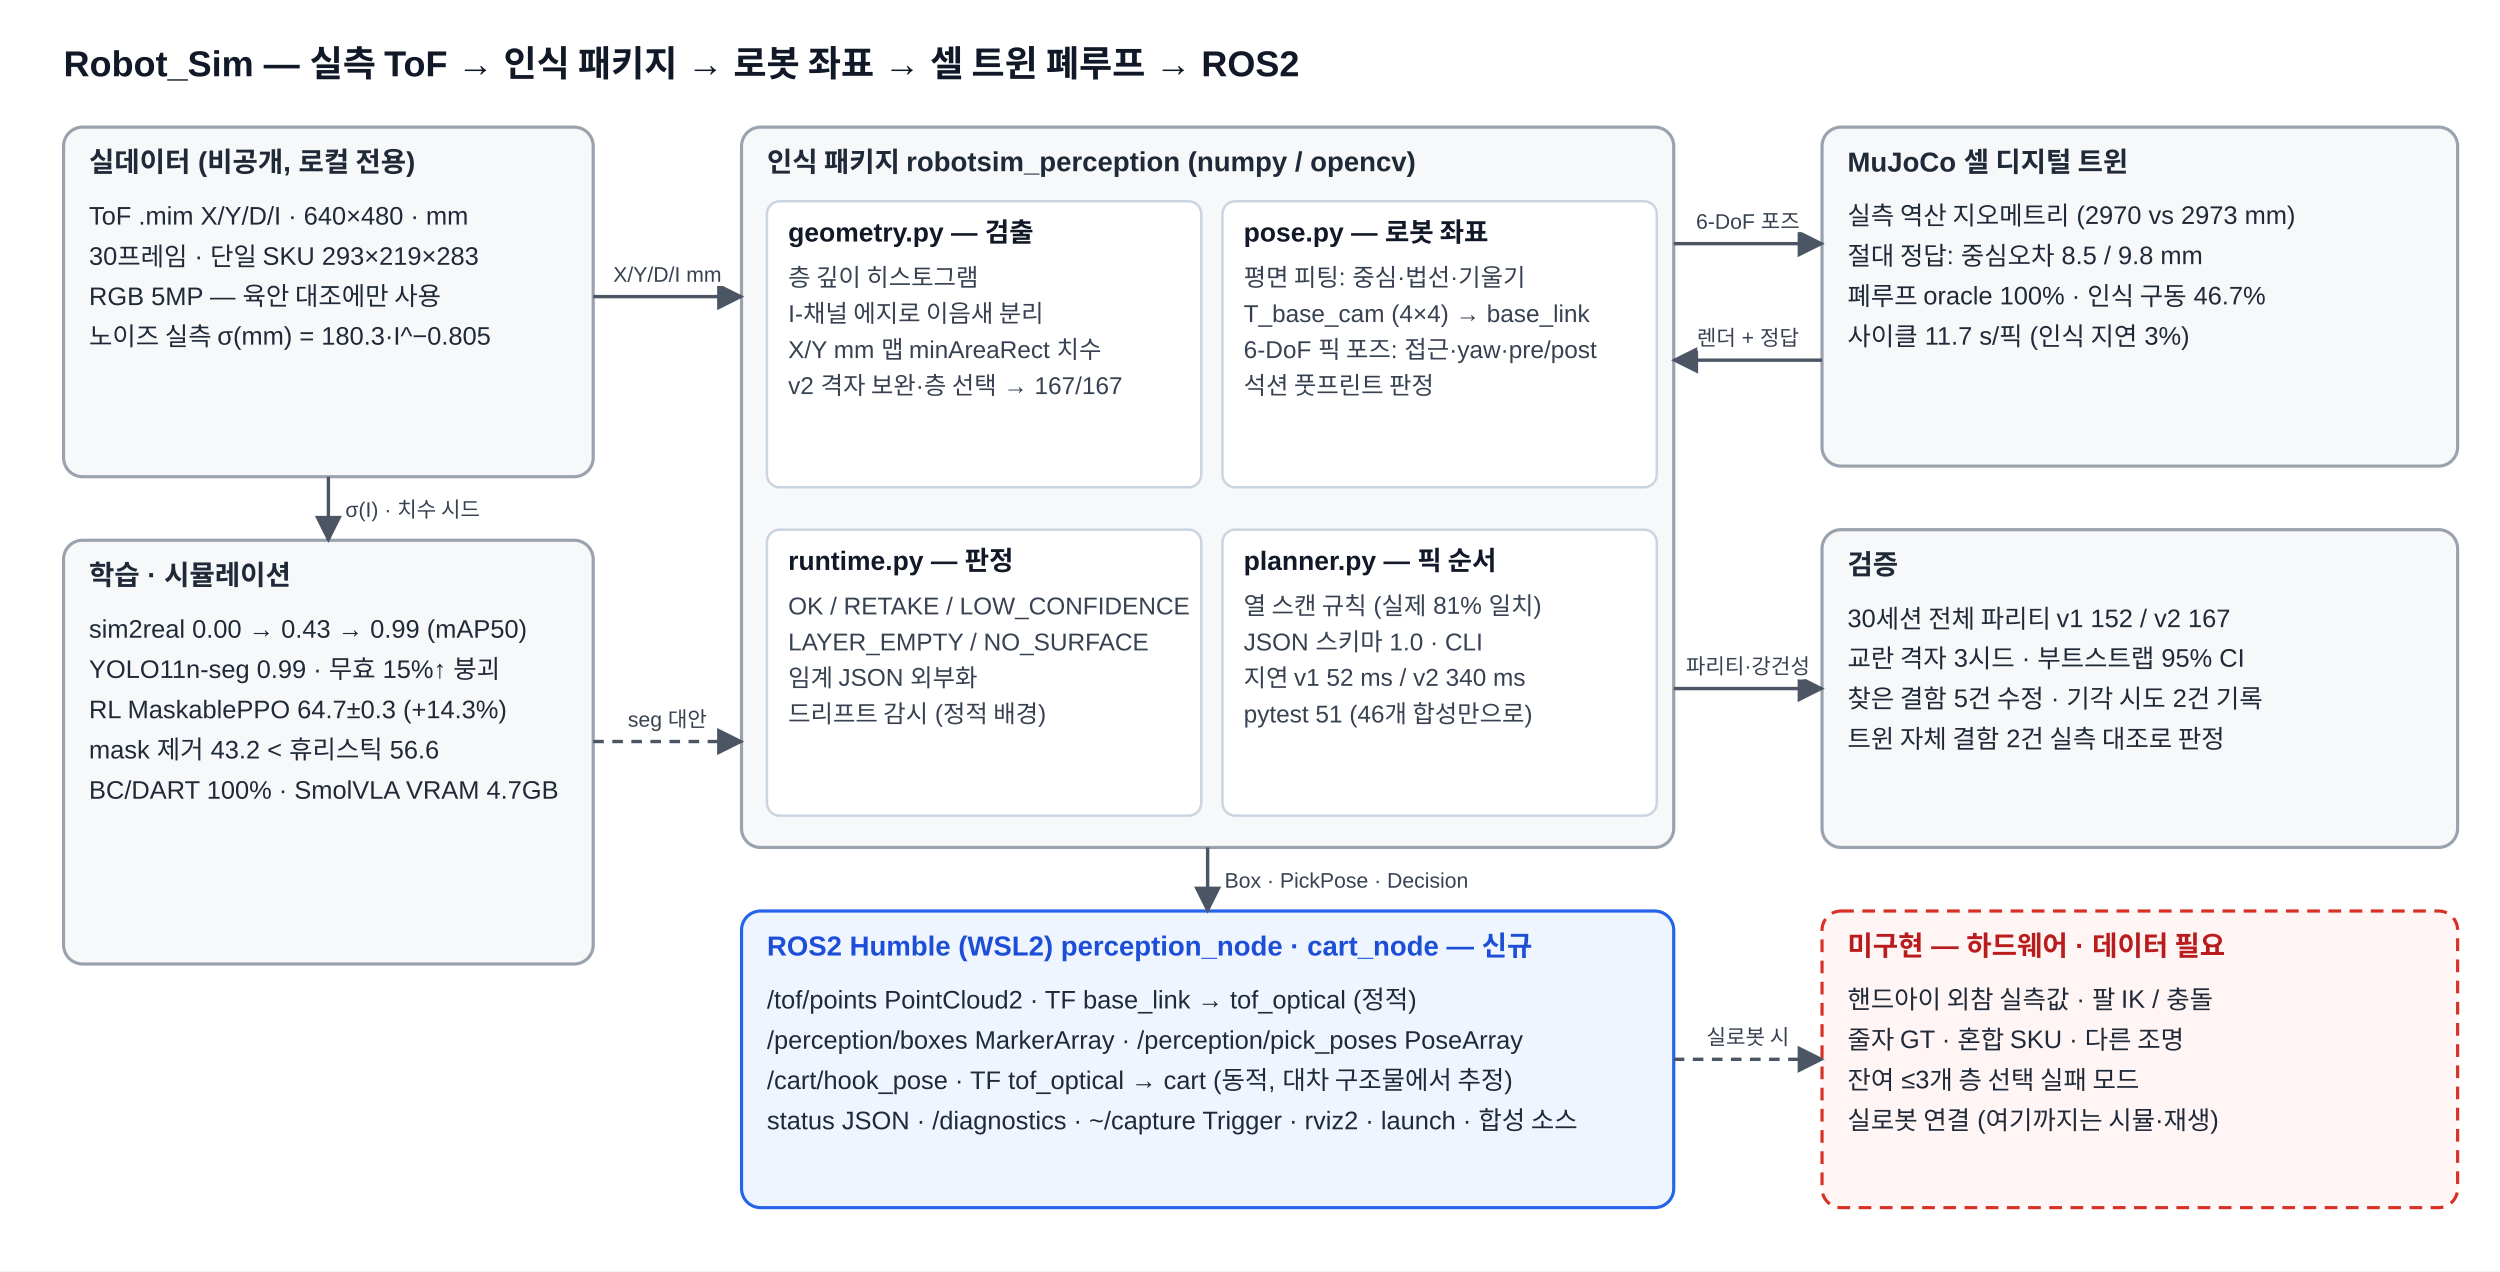
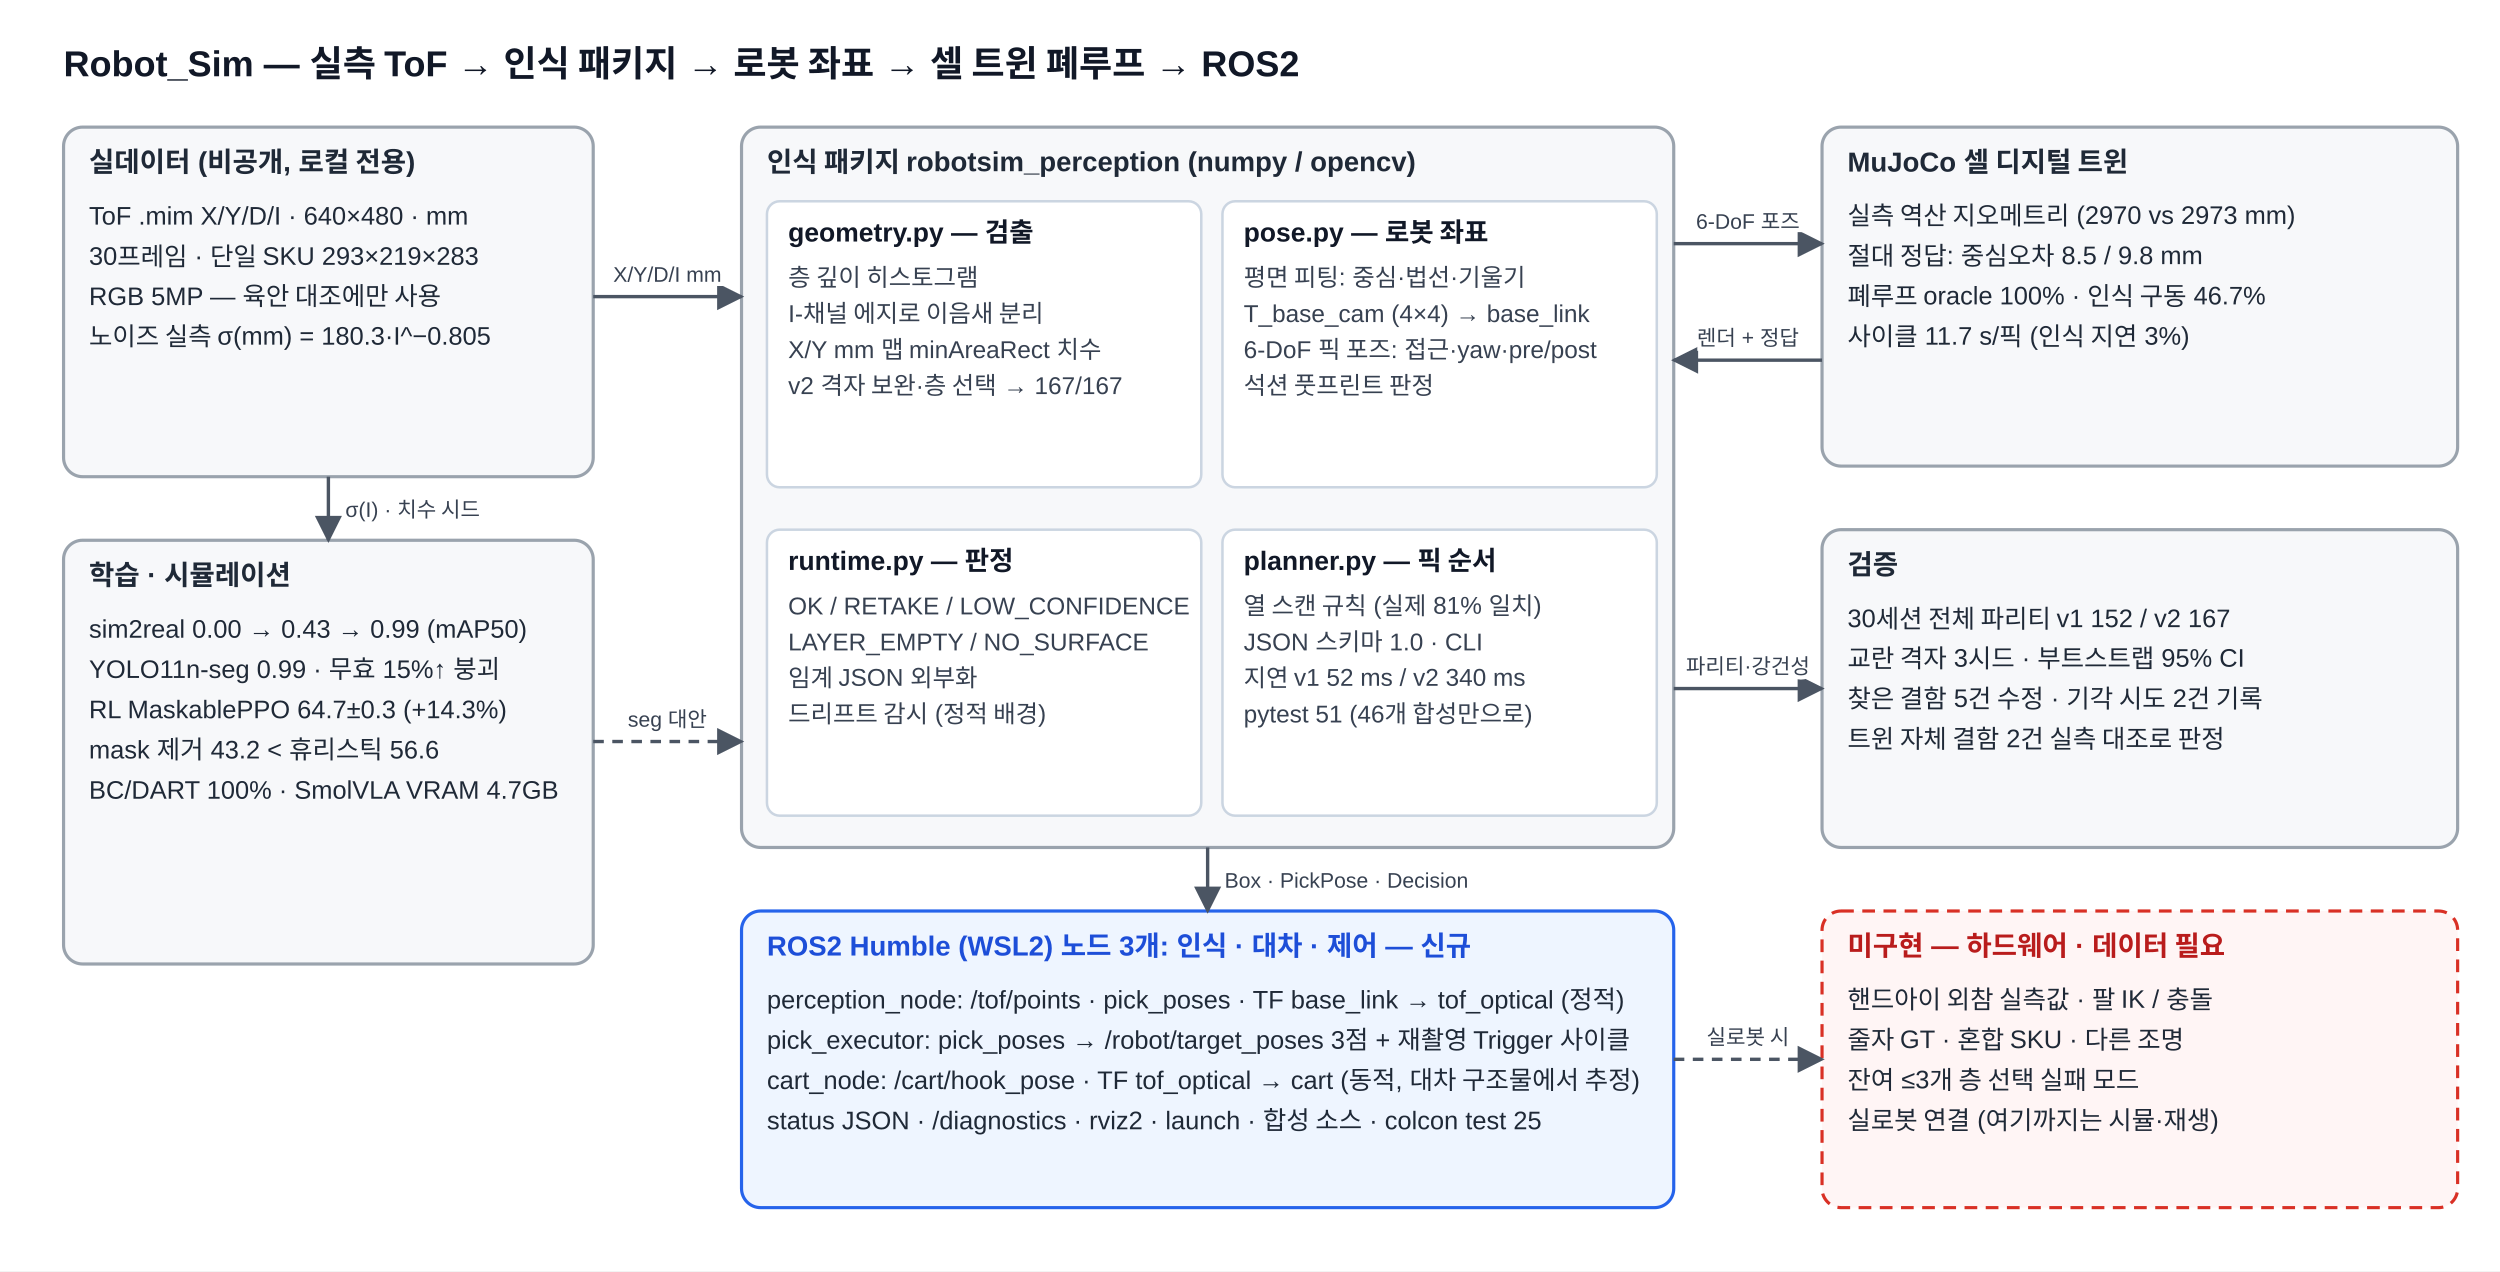
<svg xmlns="http://www.w3.org/2000/svg" width="1180" height="600" viewBox="0 0 1180 600" font-family="&quot;Segoe UI&quot;, &quot;Malgun Gothic&quot;, &quot;Apple SD Gothic Neo&quot;, &quot;Noto Sans KR&quot;, Arial, sans-serif">
  <defs>
    <marker id="ah" viewBox="0 0 10 10" refX="9" refY="5" markerWidth="8" markerHeight="8" orient="auto">
      <path d="M0,0 L10,5 L0,10 z" fill="#4b5563" />
    </marker>
  </defs>
  <rect width="1180" height="600" fill="#ffffff" />
  <text x="30" y="36" font-size="17" font-weight="700" fill="#111827">Robot_Sim — 실측 ToF → 인식 패키지 → 로봇 좌표 → 셀 트윈 폐루프 → ROS2</text>
  <rect x="30" y="60" width="250" height="165" rx="9" fill="#f7f8fa" stroke="#9aa3ad" stroke-width="1.5" />
  <text x="42" y="81" font-size="13" font-weight="700" fill="#1f2937">실데이터 (비공개, 로컬 전용)</text>
  <text x="42" y="106" font-size="12" fill="#1f2937">ToF .mim  X/Y/D/I · 640×480 · mm</text>
  <text x="42" y="125" font-size="12" fill="#1f2937">30프레임 · 단일 SKU 293×219×283</text>
  <text x="42" y="144" font-size="12" fill="#1f2937">RGB 5MP — 육안 대조에만 사용</text>
  <text x="42" y="163" font-size="12" fill="#1f2937">노이즈 실측 σ(mm) = 180.3·I^−0.805</text>
  <rect x="30" y="255" width="250" height="200" rx="9" fill="#f7f8fa" stroke="#9aa3ad" stroke-width="1.5" />
  <text x="42" y="276" font-size="13" font-weight="700" fill="#1f2937">학습 · 시뮬레이션</text>
  <text x="42" y="301" font-size="12" fill="#1f2937">sim2real  0.00 → 0.43 → 0.99 (mAP50)</text>
  <text x="42" y="320" font-size="12" fill="#1f2937">YOLO11n-seg 0.99 · 무효 15%↑ 붕괴</text>
  <text x="42" y="339" font-size="12" fill="#1f2937">RL MaskablePPO 64.7±0.3 (+14.3%)</text>
  <text x="42" y="358" font-size="12" fill="#1f2937">   mask 제거 43.2 &lt; 휴리스틱 56.6</text>
  <text x="42" y="377" font-size="12" fill="#1f2937">BC/DART 100% · SmolVLA VRAM 4.7GB</text>
  <rect x="350" y="60" width="440" height="340" rx="9" fill="#f7f8fa" stroke="#9aa3ad" stroke-width="1.5" />
  <text x="362" y="81" font-size="13" font-weight="700" fill="#1f2937">인식 패키지  robotsim_perception  (numpy / opencv)</text>
  <rect x="362" y="95" width="205" height="135" rx="6" fill="#ffffff" stroke="#cbd5e1" stroke-width="1.2" />
  <text x="372" y="114" font-size="12.5" font-weight="700" fill="#111827">geometry.py — 검출</text>
  <text x="372" y="135" font-size="11.5" fill="#374151">층 깊이 히스토그램</text>
  <text x="372" y="152" font-size="11.5" fill="#374151">I-채널 에지로 이음새 분리</text>
  <text x="372" y="169" font-size="11.5" fill="#374151">X/Y mm 맵 minAreaRect 치수</text>
  <text x="372" y="186" font-size="11.5" fill="#374151">v2 격자 보완·층 선택 → 167/167</text>
  <rect x="577" y="95" width="205" height="135" rx="6" fill="#ffffff" stroke="#cbd5e1" stroke-width="1.2" />
  <text x="587" y="114" font-size="12.5" font-weight="700" fill="#111827">pose.py — 로봇 좌표</text>
  <text x="587" y="135" font-size="11.5" fill="#374151">평면 피팅: 중심·법선·기울기</text>
  <text x="587" y="152" font-size="11.5" fill="#374151">T_base_cam (4×4) → base_link</text>
  <text x="587" y="169" font-size="11.5" fill="#374151">6-DoF 픽 포즈: 접근·yaw·pre/post</text>
  <text x="587" y="186" font-size="11.5" fill="#374151">석션 풋프린트 판정</text>
  <rect x="362" y="250" width="205" height="135" rx="6" fill="#ffffff" stroke="#cbd5e1" stroke-width="1.2" />
  <text x="372" y="269" font-size="12.5" font-weight="700" fill="#111827">runtime.py — 판정</text>
  <text x="372" y="290" font-size="11.5" fill="#374151">OK / RETAKE / LOW_CONFIDENCE</text>
  <text x="372" y="307" font-size="11.5" fill="#374151">LAYER_EMPTY / NO_SURFACE</text>
  <text x="372" y="324" font-size="11.5" fill="#374151">임계 JSON 외부화</text>
  <text x="372" y="341" font-size="11.5" fill="#374151">드리프트 감시 (정적 배경)</text>
  <rect x="577" y="250" width="205" height="135" rx="6" fill="#ffffff" stroke="#cbd5e1" stroke-width="1.2" />
  <text x="587" y="269" font-size="12.5" font-weight="700" fill="#111827">planner.py — 픽 순서</text>
  <text x="587" y="290" font-size="11.5" fill="#374151">열 스캔 규칙 (실제 81% 일치)</text>
  <text x="587" y="307" font-size="11.5" fill="#374151">JSON 스키마 1.0 · CLI</text>
  <text x="587" y="324" font-size="11.5" fill="#374151">지연 v1 52 ms / v2 340 ms</text>
  <text x="587" y="341" font-size="11.5" fill="#374151">pytest 51 (46개 합성만으로)</text>
  <rect x="350" y="430" width="440" height="140" rx="9" fill="#eef5ff" stroke="#2563eb" stroke-width="1.5" />
-   <text x="362" y="451" font-size="13" font-weight="700" fill="#1d4ed8">ROS2 Humble (WSL2)  perception_node · cart_node — 신규</text>
-   <text x="362" y="476" font-size="12" fill="#1f2937">/tof/points PointCloud2 · TF base_link → tof_optical (정적)</text>
-   <text x="362" y="495" font-size="12" fill="#1f2937">/perception/boxes MarkerArray · /perception/pick_poses PoseArray</text>
-   <text x="362" y="514" font-size="12" fill="#1f2937">/cart/hook_pose · TF tof_optical → cart (동적, 대차 구조물에서 추정)</text>
-   <text x="362" y="533" font-size="12" fill="#1f2937">status JSON · /diagnostics · ~/capture Trigger · rviz2 · launch · 합성 소스</text>
+   <text x="362" y="451" font-size="13" font-weight="700" fill="#1d4ed8">ROS2 Humble (WSL2)  노드 3개: 인식 · 대차 · 제어 — 신규</text>
+   <text x="362" y="476" font-size="12" fill="#1f2937">perception_node: /tof/points · pick_poses · TF base_link → tof_optical (정적)</text>
+   <text x="362" y="495" font-size="12" fill="#1f2937">pick_executor: pick_poses → /robot/target_poses 3점 + 재촬영 Trigger 사이클</text>
+   <text x="362" y="514" font-size="12" fill="#1f2937">cart_node: /cart/hook_pose · TF tof_optical → cart (동적, 대차 구조물에서 추정)</text>
+   <text x="362" y="533" font-size="12" fill="#1f2937">status JSON · /diagnostics · rviz2 · launch · 합성 소스 · colcon test 25</text>
  <rect x="860" y="60" width="300" height="160" rx="9" fill="#f7f8fa" stroke="#9aa3ad" stroke-width="1.5" />
  <text x="872" y="81" font-size="13" font-weight="700" fill="#1f2937">MuJoCo 셀 디지털 트윈</text>
  <text x="872" y="106" font-size="12" fill="#1f2937">실측 역산 지오메트리 (2970 vs 2973 mm)</text>
  <text x="872" y="125" font-size="12" fill="#1f2937">절대 정답: 중심오차 8.5 / 9.8 mm</text>
  <text x="872" y="144" font-size="12" fill="#1f2937">폐루프  oracle 100%  ·  인식 구동 46.7%</text>
  <text x="872" y="163" font-size="12" fill="#1f2937">사이클 11.7 s/픽 (인식 지연 3%)</text>
  <rect x="860" y="250" width="300" height="150" rx="9" fill="#f7f8fa" stroke="#9aa3ad" stroke-width="1.5" />
  <text x="872" y="271" font-size="13" font-weight="700" fill="#1f2937">검증</text>
  <text x="872" y="296" font-size="12" fill="#1f2937">30세션 전체 파리티  v1 152 / v2 167</text>
  <text x="872" y="315" font-size="12" fill="#1f2937">교란 격자 3시드 · 부트스트랩 95% CI</text>
  <text x="872" y="334" font-size="12" fill="#1f2937">찾은 결함 5건 수정 · 기각 시도 2건 기록</text>
  <text x="872" y="353" font-size="12" fill="#1f2937">트윈 자체 결함 2건 실측 대조로 판정</text>
  <rect x="860" y="430" width="300" height="140" rx="9" fill="#fff5f5" stroke="#d93025" stroke-width="1.5" stroke-dasharray="6,4" />
  <text x="872" y="451" font-size="13" font-weight="700" fill="#b91c1c">미구현 — 하드웨어 · 데이터 필요</text>
  <text x="872" y="476" font-size="12" fill="#1f2937">핸드아이 외참 실측값 · 팔 IK / 충돌</text>
  <text x="872" y="495" font-size="12" fill="#1f2937">줄자 GT · 혼합 SKU · 다른 조명</text>
  <text x="872" y="514" font-size="12" fill="#1f2937">잔여 ≤3개 층 선택 실패 모드</text>
  <text x="872" y="533" font-size="12" fill="#1f2937">실로봇 연결 (여기까지는 시뮬·재생)</text>
  <line x1="280" y1="140" x2="350" y2="140" stroke="#4b5563" stroke-width="1.6" marker-end="url(#ah)" />
  <text x="315.0" y="133.0" font-size="10" fill="#374151" text-anchor="middle" paint-order="stroke" stroke="#ffffff" stroke-width="4">X/Y/D/I mm</text>
  <line x1="155" y1="225" x2="155" y2="255" stroke="#4b5563" stroke-width="1.6" marker-end="url(#ah)" />
  <text x="163.0" y="244.0" font-size="10" fill="#374151" text-anchor="start" paint-order="stroke" stroke="#ffffff" stroke-width="4">σ(I) · 치수 시드</text>
  <line x1="790" y1="115" x2="860" y2="115" stroke="#4b5563" stroke-width="1.6" marker-end="url(#ah)" />
  <text x="825.0" y="108.0" font-size="10" fill="#374151" text-anchor="middle" paint-order="stroke" stroke="#ffffff" stroke-width="4">6-DoF 포즈</text>
  <line x1="860" y1="170" x2="790" y2="170" stroke="#4b5563" stroke-width="1.6" marker-end="url(#ah)" />
  <text x="825.0" y="163.0" font-size="10" fill="#374151" text-anchor="middle" paint-order="stroke" stroke="#ffffff" stroke-width="4">렌더 + 정답</text>
  <line x1="790" y1="325" x2="860" y2="325" stroke="#4b5563" stroke-width="1.6" marker-end="url(#ah)" />
  <text x="825.0" y="318.0" font-size="10" fill="#374151" text-anchor="middle" paint-order="stroke" stroke="#ffffff" stroke-width="4">파리티·강건성</text>
  <line x1="570" y1="400" x2="570" y2="430" stroke="#4b5563" stroke-width="1.6" marker-end="url(#ah)" />
  <text x="578.0" y="419.0" font-size="10" fill="#374151" text-anchor="start" paint-order="stroke" stroke="#ffffff" stroke-width="4">Box · PickPose · Decision</text>
  <line x1="280" y1="350" x2="350" y2="350" stroke="#4b5563" stroke-width="1.6" stroke-dasharray="5,4" marker-end="url(#ah)" />
  <text x="315.0" y="343.0" font-size="10" fill="#374151" text-anchor="middle" paint-order="stroke" stroke="#ffffff" stroke-width="4">seg 대안</text>
  <line x1="790" y1="500" x2="860" y2="500" stroke="#4b5563" stroke-width="1.6" stroke-dasharray="5,4" marker-end="url(#ah)" />
  <text x="825.0" y="493.0" font-size="10" fill="#374151" text-anchor="middle" paint-order="stroke" stroke="#ffffff" stroke-width="4">실로봇 시</text>
</svg>
